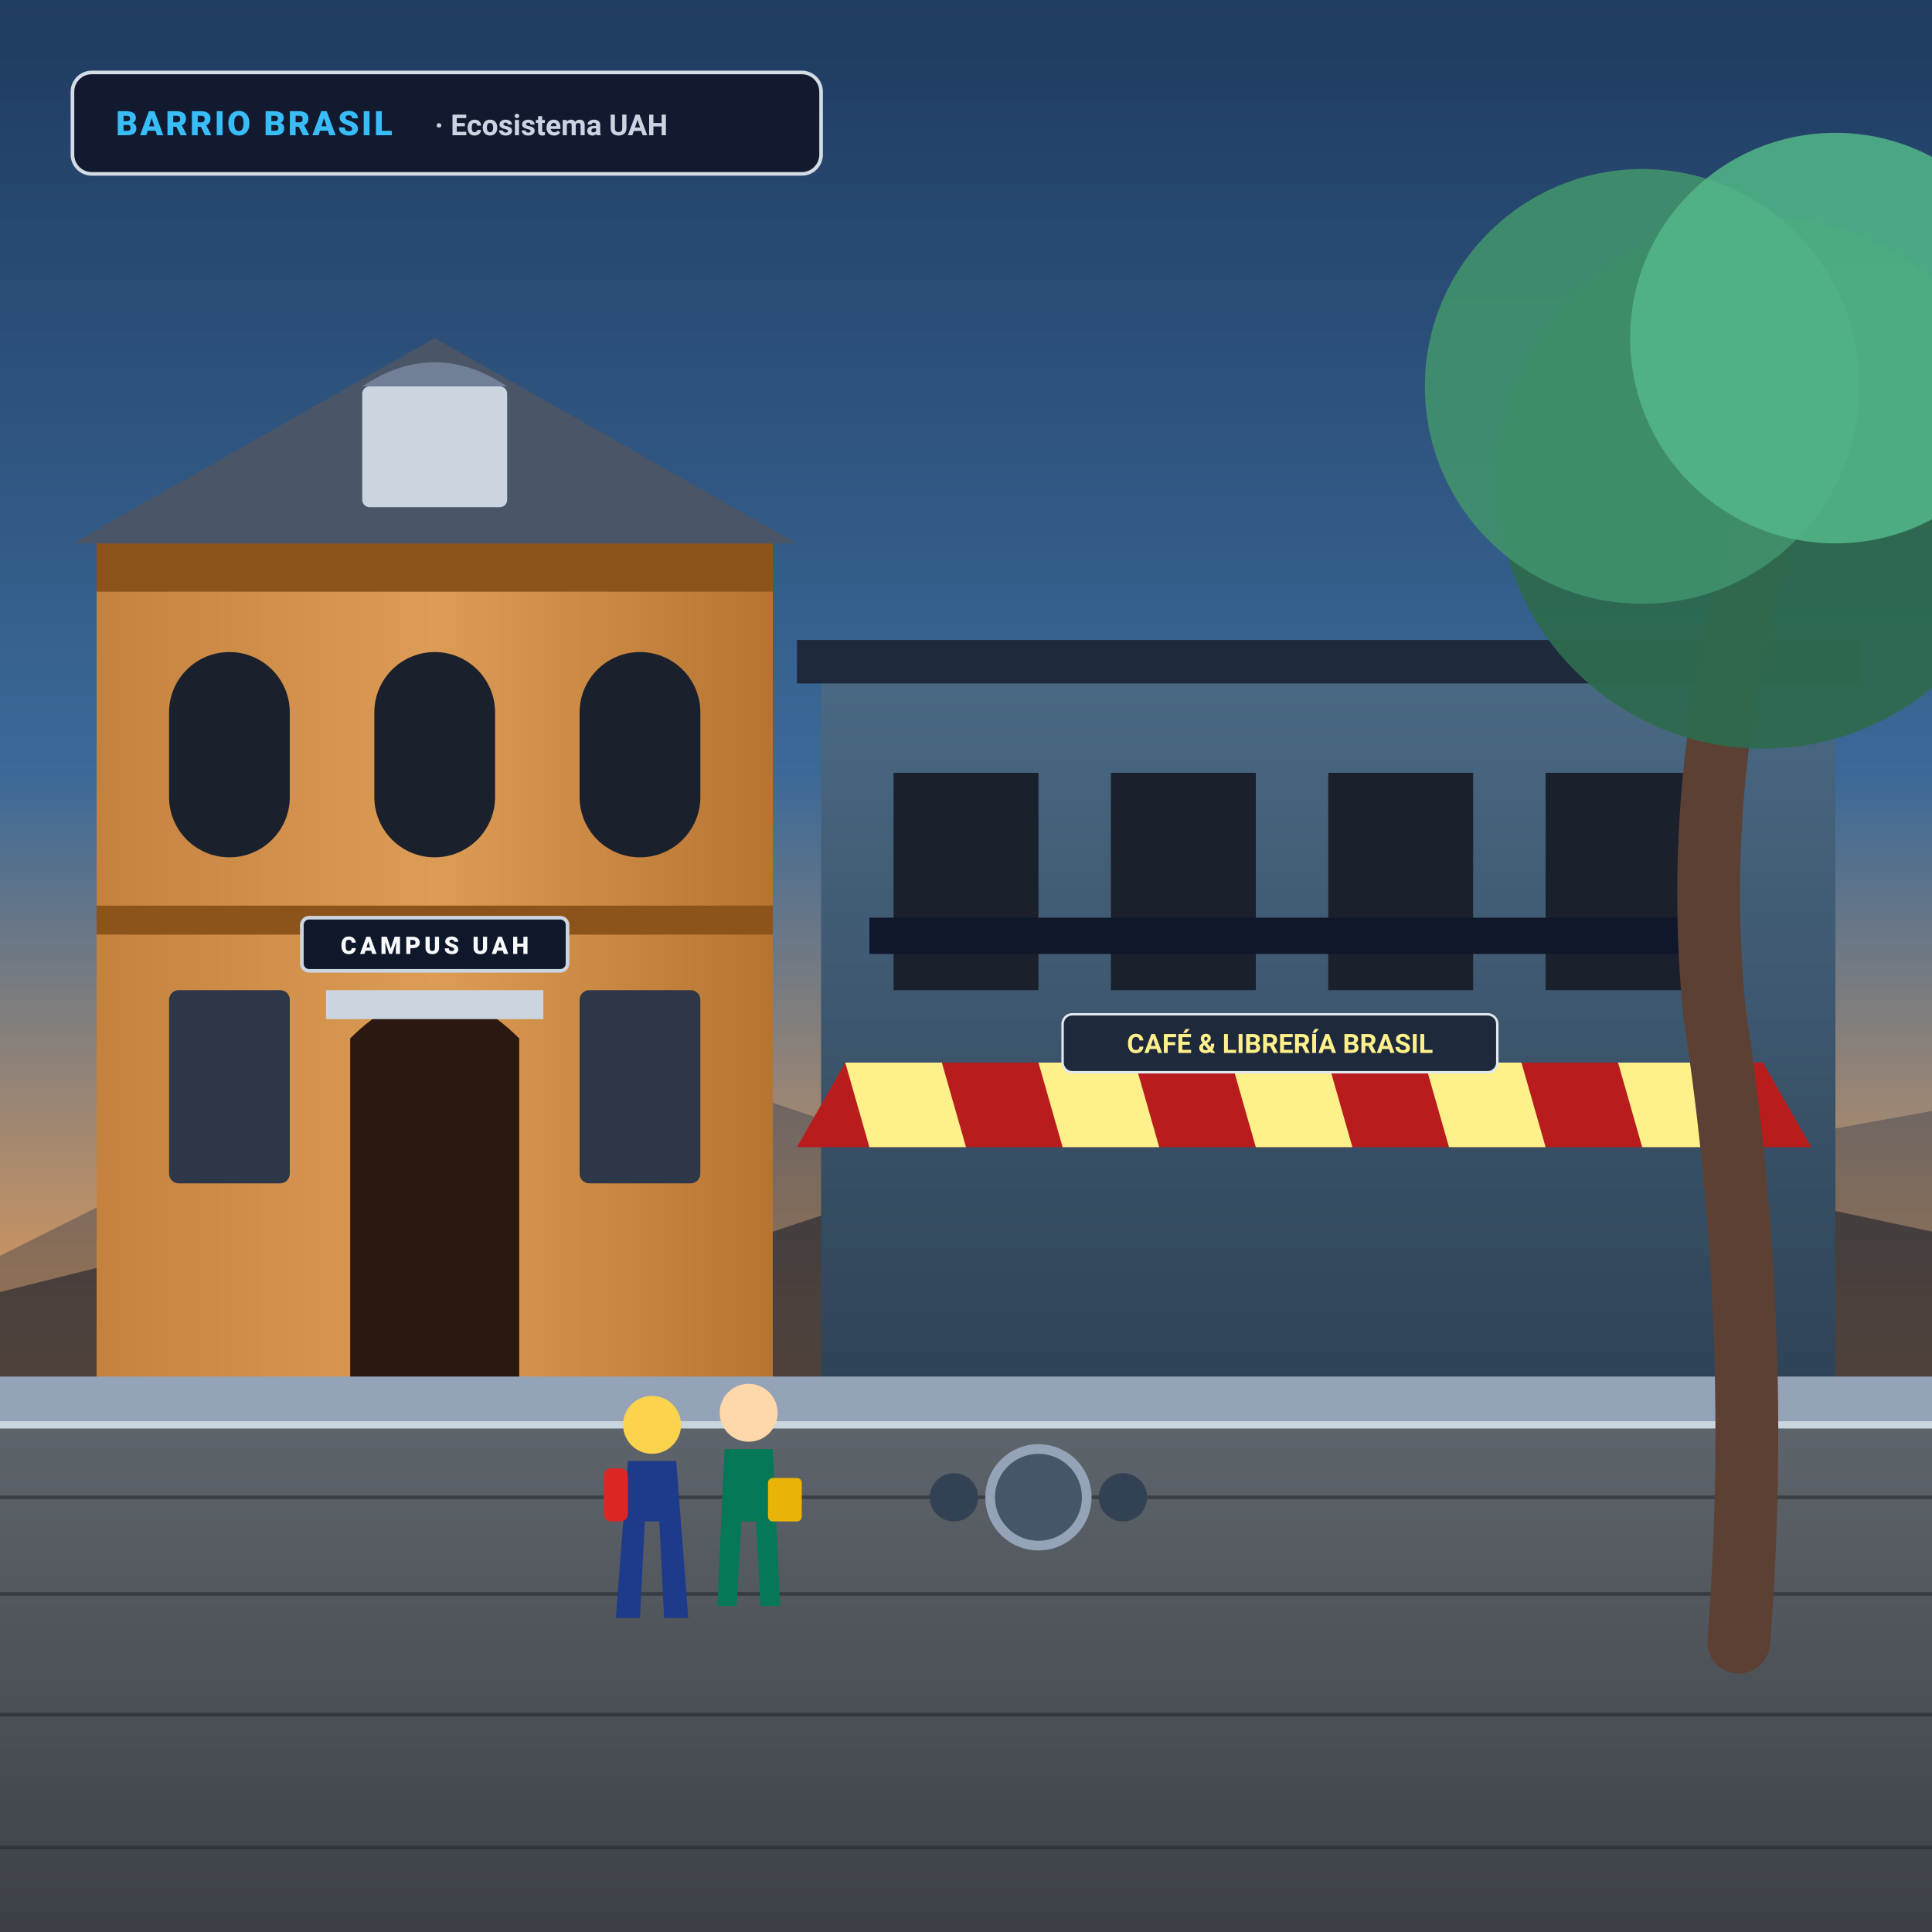
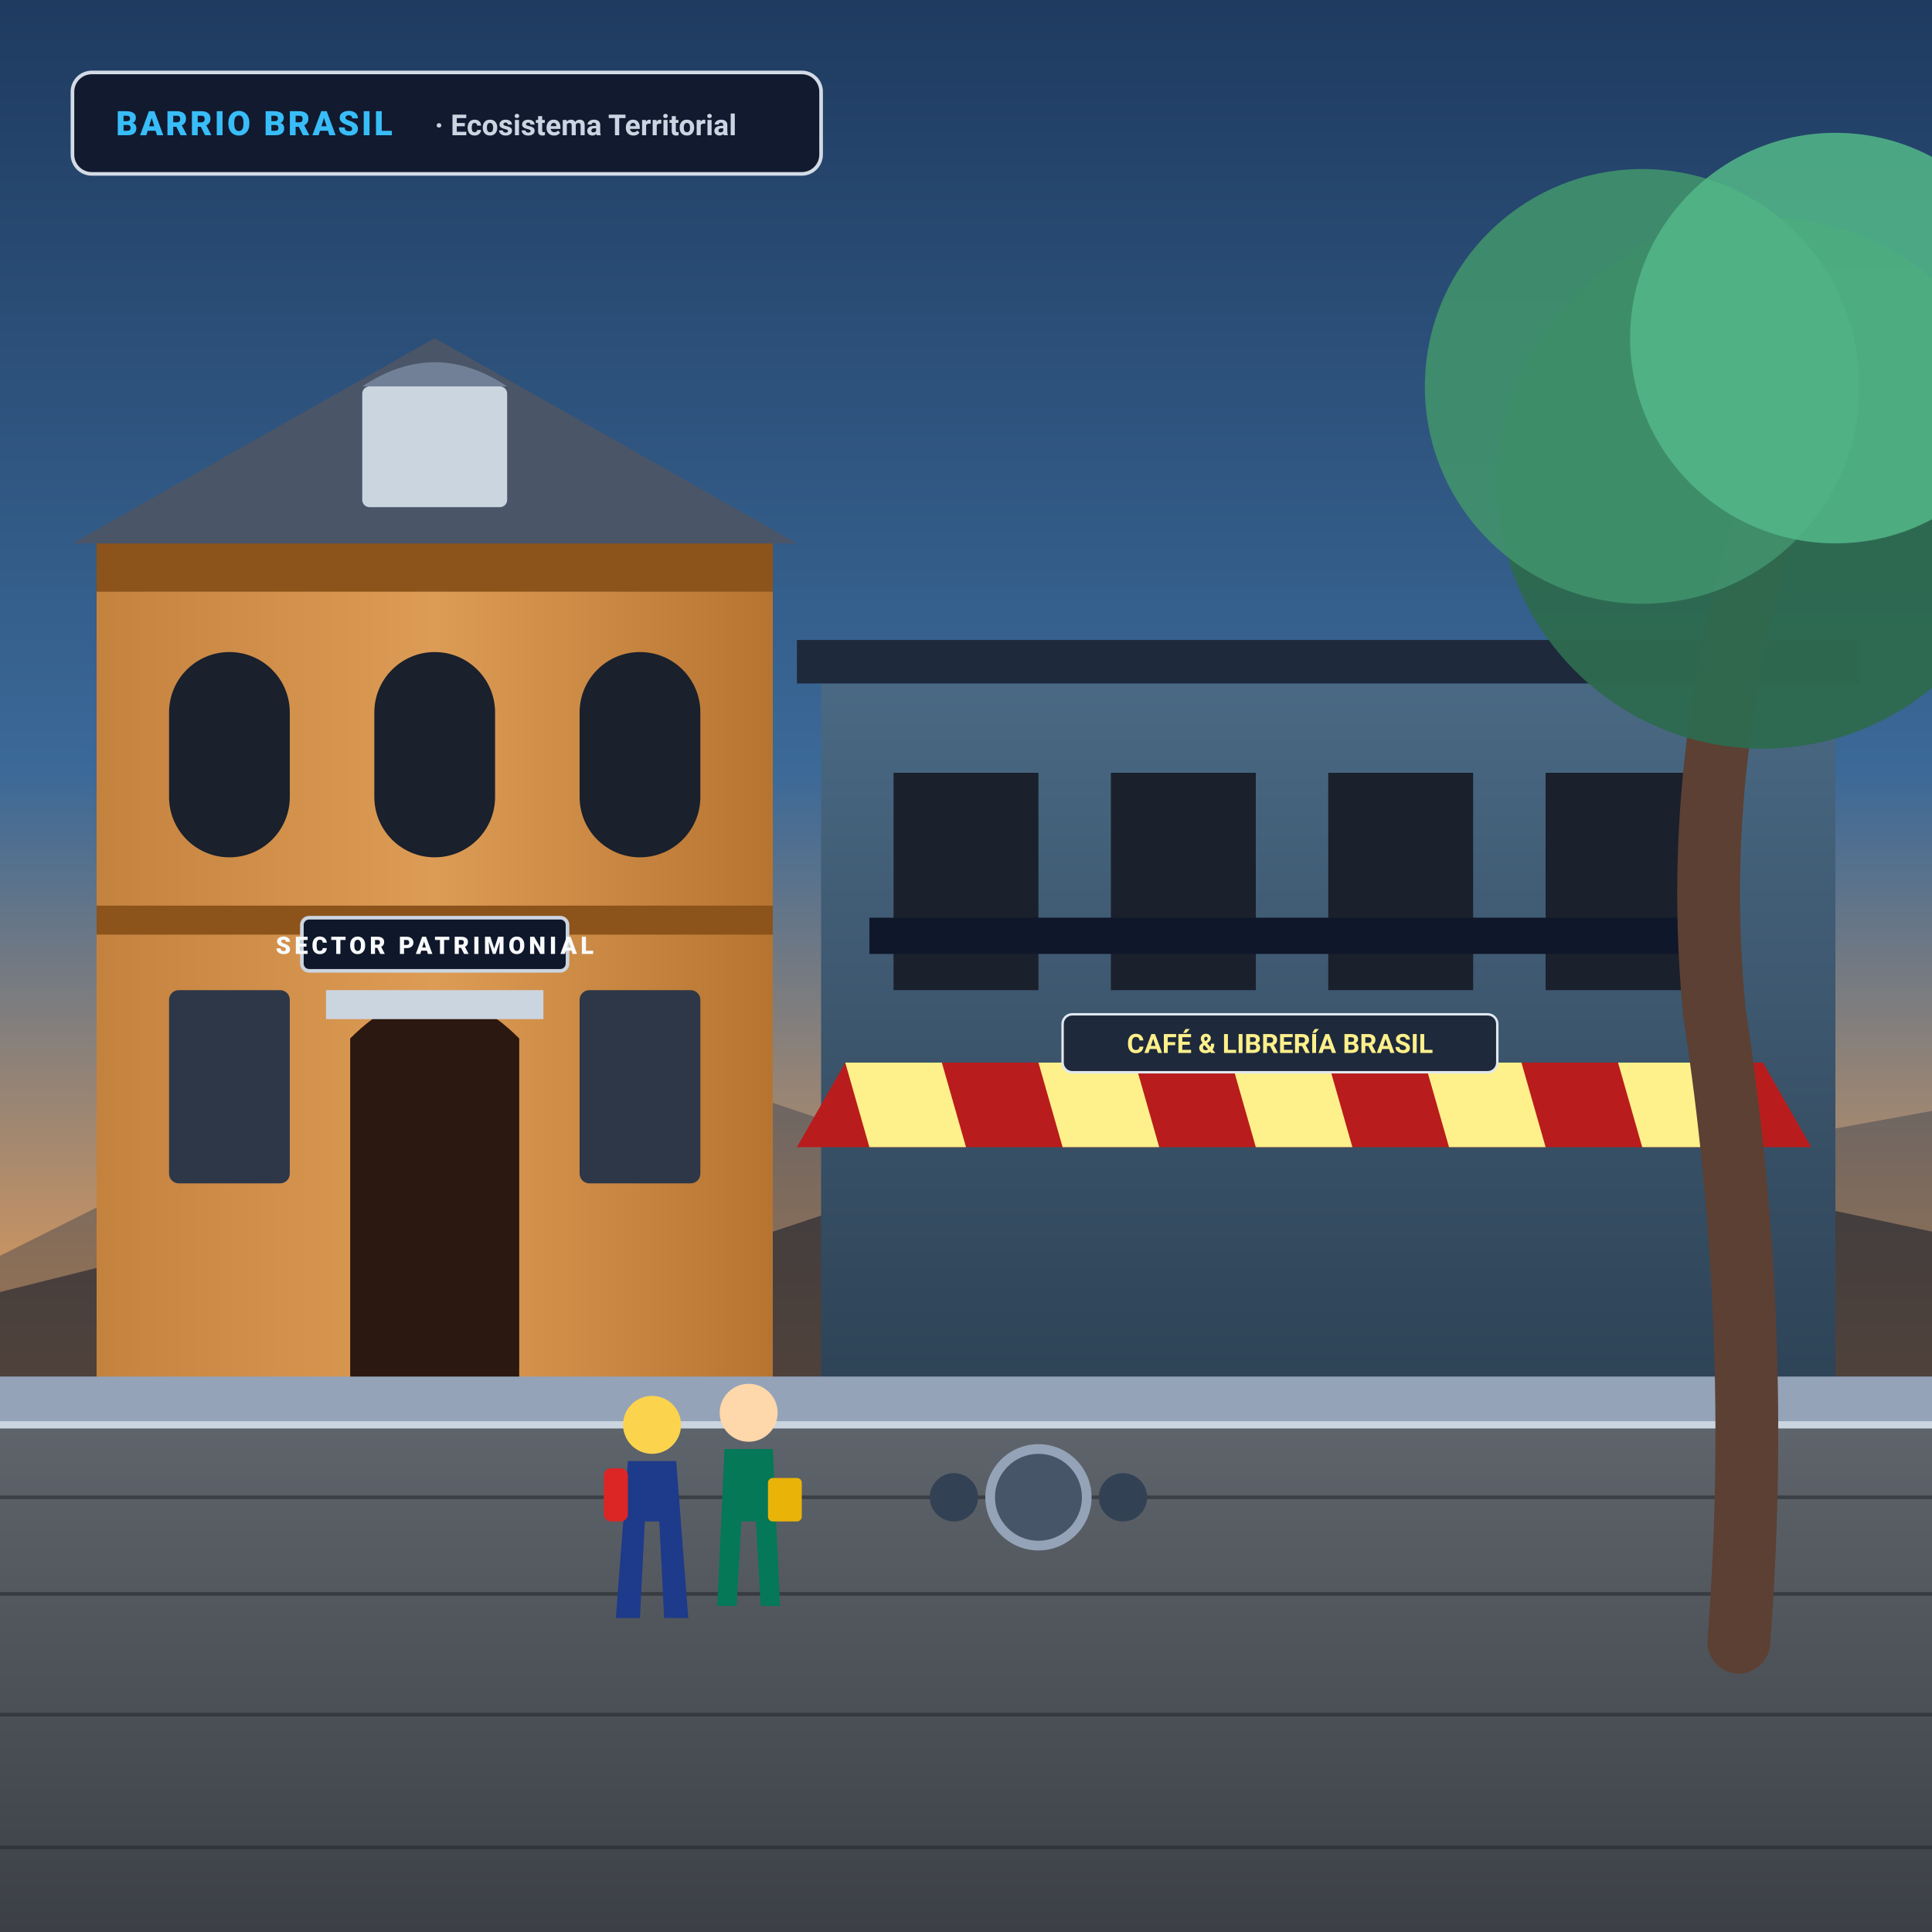
<svg xmlns="http://www.w3.org/2000/svg" viewBox="0 0 800 800" width="800" height="800">
  <defs>
    <linearGradient id="skyGrad" x1="0%" y1="0%" x2="0%" y2="100%">
      <stop offset="0%" stop-color="#1e3a5f" />
      <stop offset="40%" stop-color="#3b6998" />
      <stop offset="70%" stop-color="#e29b58" />
      <stop offset="100%" stop-color="#f8cf8d" />
    </linearGradient>
-     <linearGradient id="facadeUAH" x1="0%" y1="0%" x2="100%" y2="0%">
+     <linearGradient id="facadePatrimonial" x1="0%" y1="0%" x2="100%" y2="0%">
      <stop offset="0%" stop-color="#c4823f" />
      <stop offset="50%" stop-color="#dd9c55" />
      <stop offset="100%" stop-color="#b67431" />
    </linearGradient>
    <linearGradient id="facadeAlt" x1="0%" y1="0%" x2="0%" y2="100%">
      <stop offset="0%" stop-color="#4a6984" />
      <stop offset="100%" stop-color="#2d4255" />
    </linearGradient>
    <linearGradient id="pavement" x1="0%" y1="0%" x2="0%" y2="100%">
      <stop offset="0%" stop-color="#60666d" />
      <stop offset="100%" stop-color="#3c4046" />
    </linearGradient>
  </defs>
  <rect width="800" height="800" fill="url(#skyGrad)" />
  <path d="M0,520 L80,480 L180,510 L300,450 L420,490 L560,440 L690,480 L800,460 L800,600 L0,600 Z" fill="#2d3748" opacity="0.4" />
  <path d="M0,535 L120,505 L260,530 L380,490 L510,515 L660,480 L800,510 L800,600 L0,600 Z" fill="#1a202c" opacity="0.6" />
-   <rect x="40" y="240" width="280" height="340" fill="url(#facadeUAH)" rx="4" />
+   <rect x="40" y="240" width="280" height="340" fill="url(#facadePatrimonial)" rx="4" />
  <rect x="40" y="225" width="280" height="20" fill="#8c531b" />
  <polygon points="30,225 180,140 330,225" fill="#4a5568" />
  <rect x="150" y="160" width="60" height="50" fill="#cbd5e0" rx="3" />
  <path d="M150,160 Q180,140 210,160 Z" fill="#718096" />
  <rect x="70" y="270" width="50" height="85" rx="25" fill="#1a202c" />
  <rect x="155" y="270" width="50" height="85" rx="25" fill="#1a202c" />
  <rect x="240" y="270" width="50" height="85" rx="25" fill="#1a202c" />
  <rect x="40" y="375" width="280" height="12" fill="#8c531b" />
  <rect x="70" y="410" width="50" height="80" rx="4" fill="#2d3748" />
  <rect x="240" y="410" width="50" height="80" rx="4" fill="#2d3748" />
  <path d="M145,580 L145,430 Q180,395 215,430 L215,580 Z" fill="#2b1810" />
  <rect x="135" y="410" width="90" height="12" fill="#cbd5e0" />
  <rect x="125" y="380" width="110" height="22" rx="3" fill="#0f172a" stroke="#cbd5e0" stroke-width="1.5" />
-   <text x="180" y="395" font-family="'Segoe UI', Roboto, sans-serif" font-weight="900" font-size="10" fill="#f8fafc" text-anchor="middle" letter-spacing="1.5">CAMPUS UAH</text>
+   <text x="180" y="395" font-family="'Segoe UI', Roboto, sans-serif" font-weight="900" font-size="10" fill="#f8fafc" text-anchor="middle" letter-spacing="1.5">SECTOR PATRIMONIAL</text>
  <rect x="340" y="280" width="420" height="300" fill="url(#facadeAlt)" rx="4" />
  <rect x="330" y="265" width="440" height="18" fill="#1e293b" />
  <rect x="370" y="320" width="60" height="90" fill="#1a202c" />
  <rect x="460" y="320" width="60" height="90" fill="#1a202c" />
  <rect x="550" y="320" width="60" height="90" fill="#1a202c" />
  <rect x="640" y="320" width="60" height="90" fill="#1a202c" />
  <rect x="360" y="380" width="350" height="15" fill="#0f172a" />
  <polygon points="350,440 730,440 750,475 330,475" fill="#b91c1c" />
  <polygon points="350,440 390,440 400,475 360,475" fill="#fef08a" />
  <polygon points="430,440 470,440 480,475 440,475" fill="#fef08a" />
  <polygon points="510,440 550,440 560,475 520,475" fill="#fef08a" />
  <polygon points="590,440 630,440 640,475 600,475" fill="#fef08a" />
  <polygon points="670,440 710,440 720,475 680,475" fill="#fef08a" />
  <rect x="440" y="420" width="180" height="24" rx="4" fill="#1e293b" stroke="#e2e8f0" stroke-width="1" />
  <text x="530" y="436" font-family="'Segoe UI', Roboto, sans-serif" font-weight="700" font-size="11" fill="#fef08a" text-anchor="middle">CAFÉ &amp; LIBRERÍA BRASIL</text>
  <rect x="0" y="580" width="800" height="220" fill="url(#pavement)" />
  <rect x="0" y="570" width="800" height="20" fill="#94a3b8" />
  <line x1="0" y1="590" x2="800" y2="590" stroke="#cbd5e0" stroke-width="3" />
  <g stroke="#262a2e" stroke-width="1.5" opacity="0.6">
    <line x1="0" y1="620" x2="800" y2="620" />
    <line x1="0" y1="660" x2="800" y2="660" />
    <line x1="0" y1="710" x2="800" y2="710" />
    <line x1="0" y1="765" x2="800" y2="765" />
  </g>
  <g>
    <path d="M720,680 Q730,550 710,420 Q700,320 730,220" stroke="#5c4033" stroke-width="26" fill="none" stroke-linecap="round" />
    <circle cx="730" cy="200" r="110" fill="#2d6a4f" opacity="0.95" />
    <circle cx="680" cy="160" r="90" fill="#40916c" opacity="0.9" />
    <circle cx="760" cy="140" r="85" fill="#52b788" opacity="0.85" />
  </g>
  <circle cx="430" cy="620" r="22" fill="#94a3b8" />
  <circle cx="430" cy="620" r="18" fill="#475569" />
  <circle cx="395" cy="620" r="10" fill="#334155" />
  <circle cx="465" cy="620" r="10" fill="#334155" />
  <circle cx="270" cy="590" r="12" fill="#fcd34d" />
  <path d="M260,605 L280,605 L285,670 L275,670 L273,630 L267,630 L265,670 L255,670 Z" fill="#1e3a8a" />
  <rect x="250" y="608" width="10" height="22" rx="3" fill="#dc2626" />
  <circle cx="310" cy="585" r="12" fill="#fed7aa" />
  <path d="M300,600 L320,600 L323,665 L315,665 L313,630 L307,630 L305,665 L297,665 Z" fill="#047857" />
  <rect x="318" y="612" width="14" height="18" rx="2" fill="#eab308" />
  <rect x="30" y="30" width="310" height="42" rx="8" fill="#0f172a" opacity="0.92" stroke="#e2e8f0" stroke-width="1.5" />
  <text x="48" y="56" font-family="'Segoe UI', Roboto, sans-serif" font-weight="900" font-size="14" fill="#38bdf8" letter-spacing="1">BARRIO BRASIL</text>
-   <text x="180" y="56" font-family="'Segoe UI', Roboto, sans-serif" font-weight="600" font-size="12" fill="#cbd5e1">· Ecosistema UAH</text>
+   <text x="180" y="56" font-family="'Segoe UI', Roboto, sans-serif" font-weight="600" font-size="12" fill="#cbd5e1">· Ecosistema Territorial</text>
</svg>
